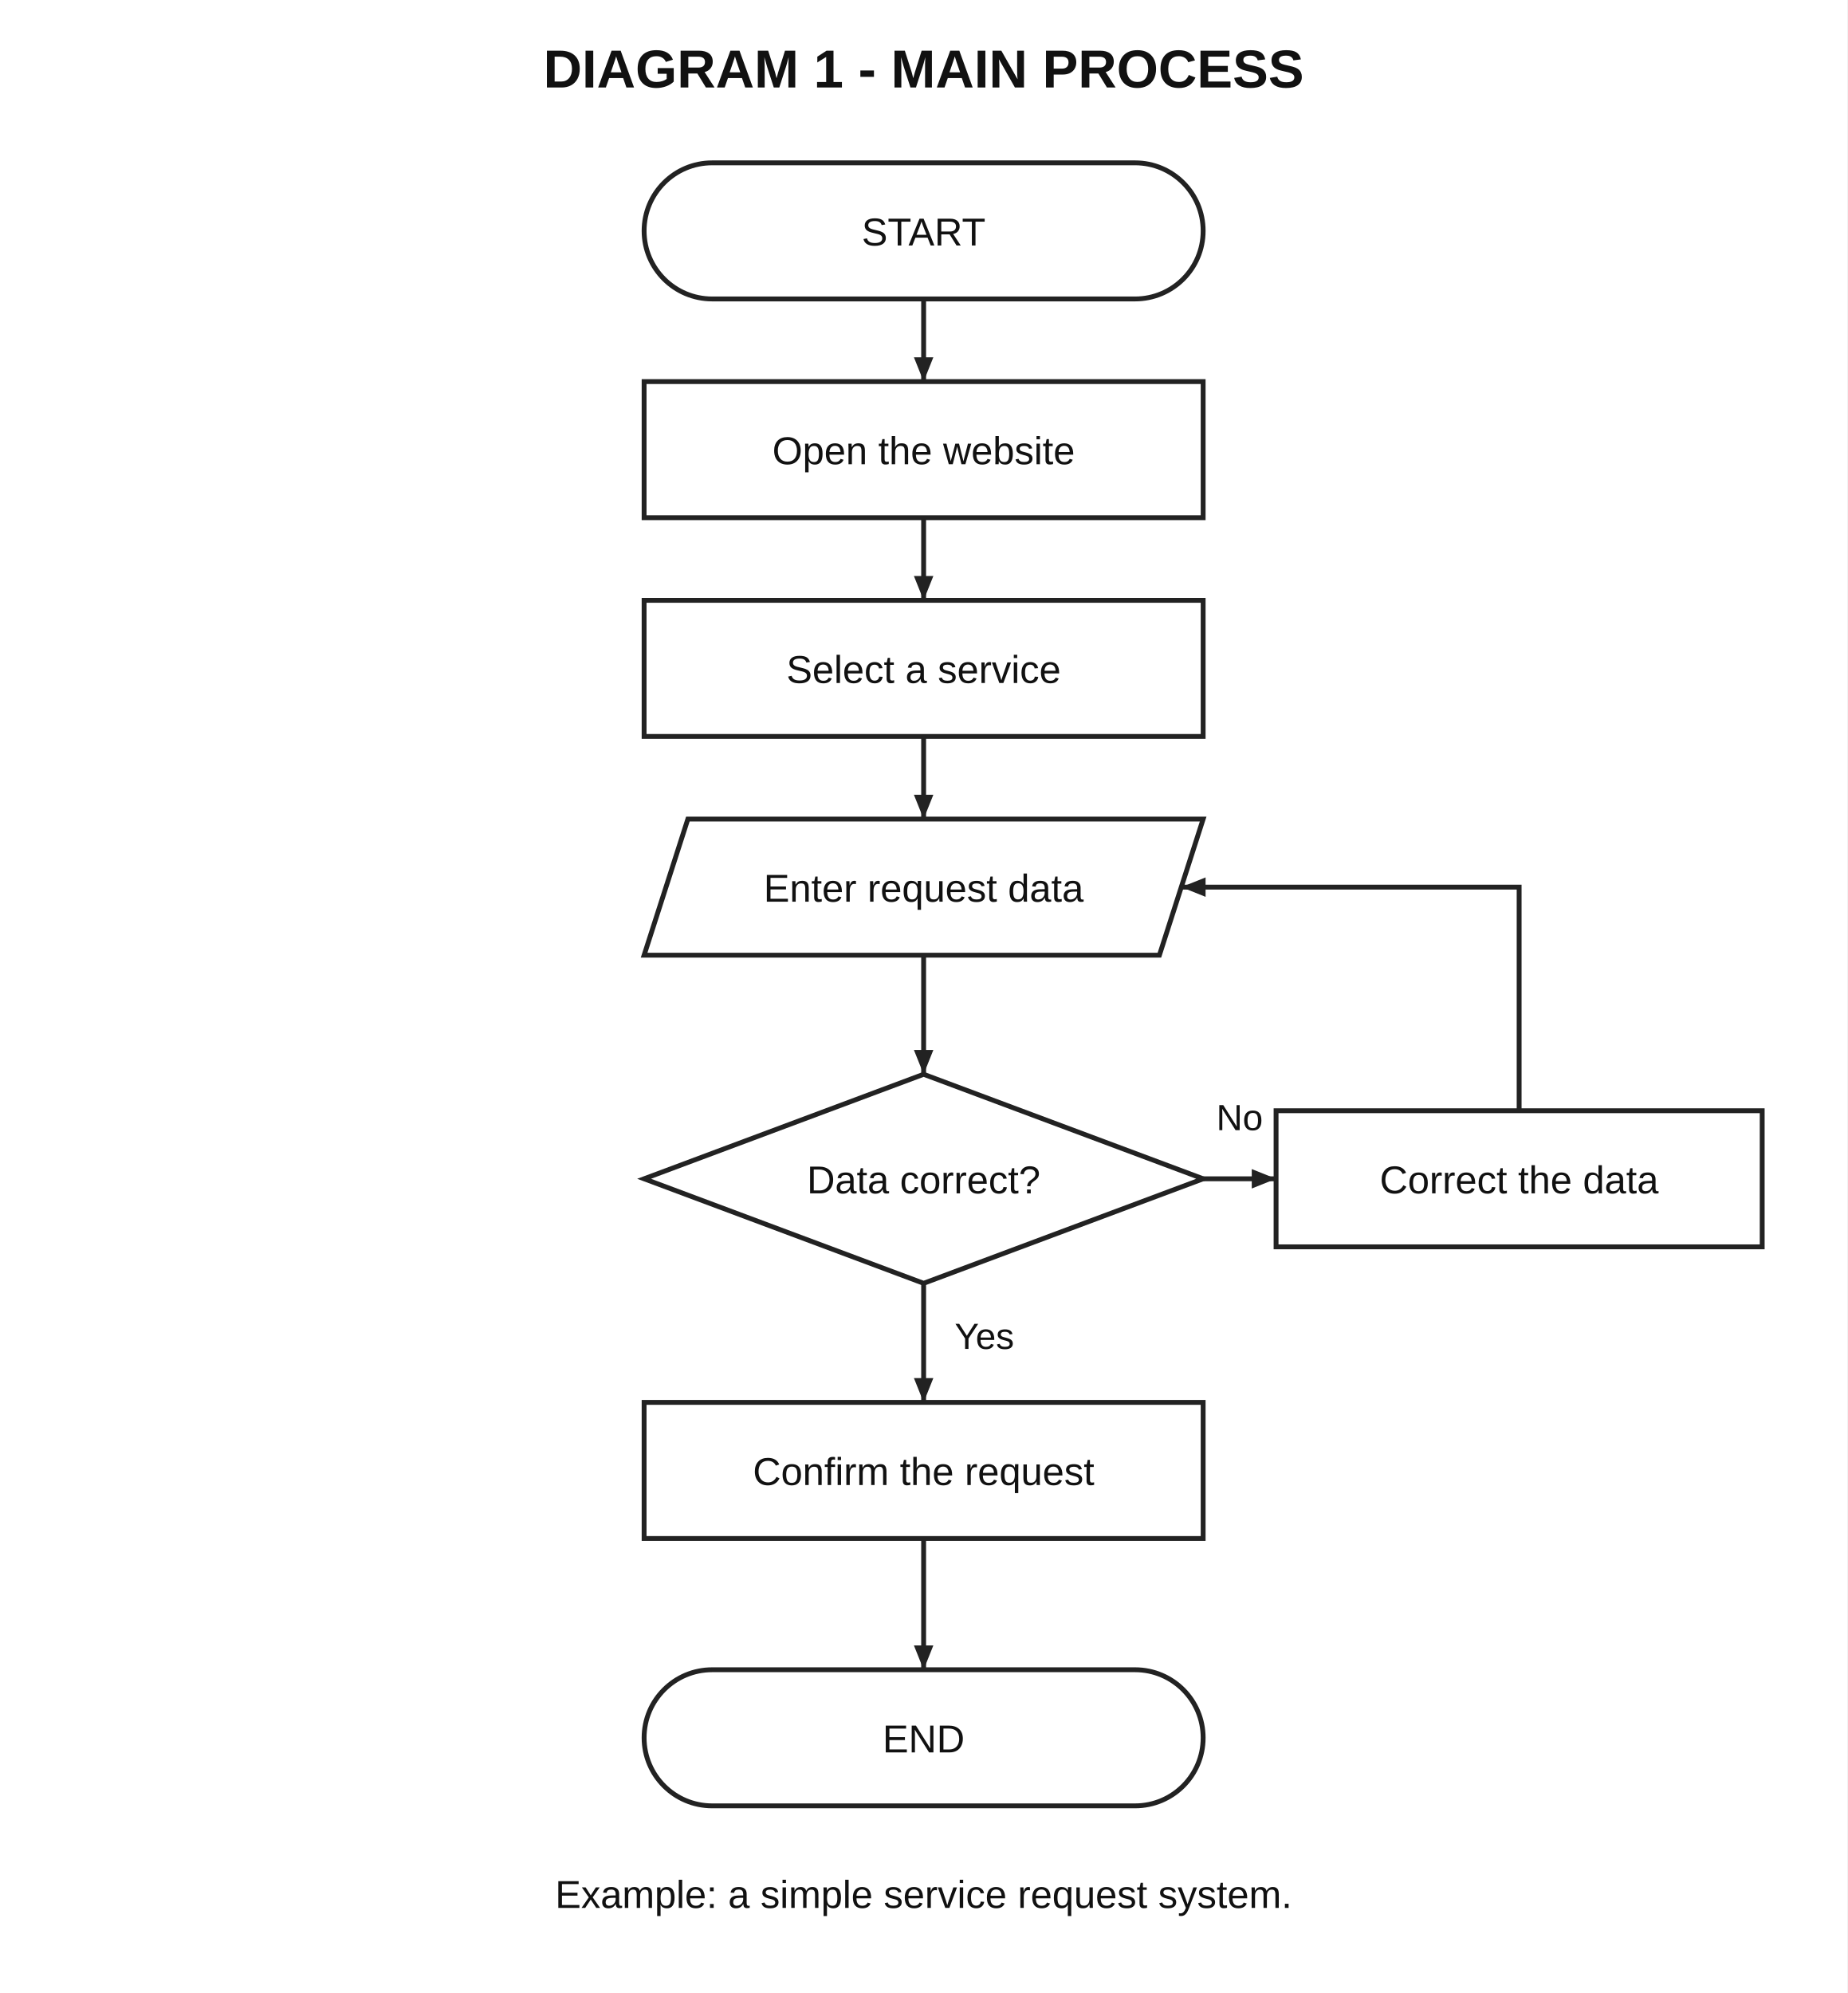
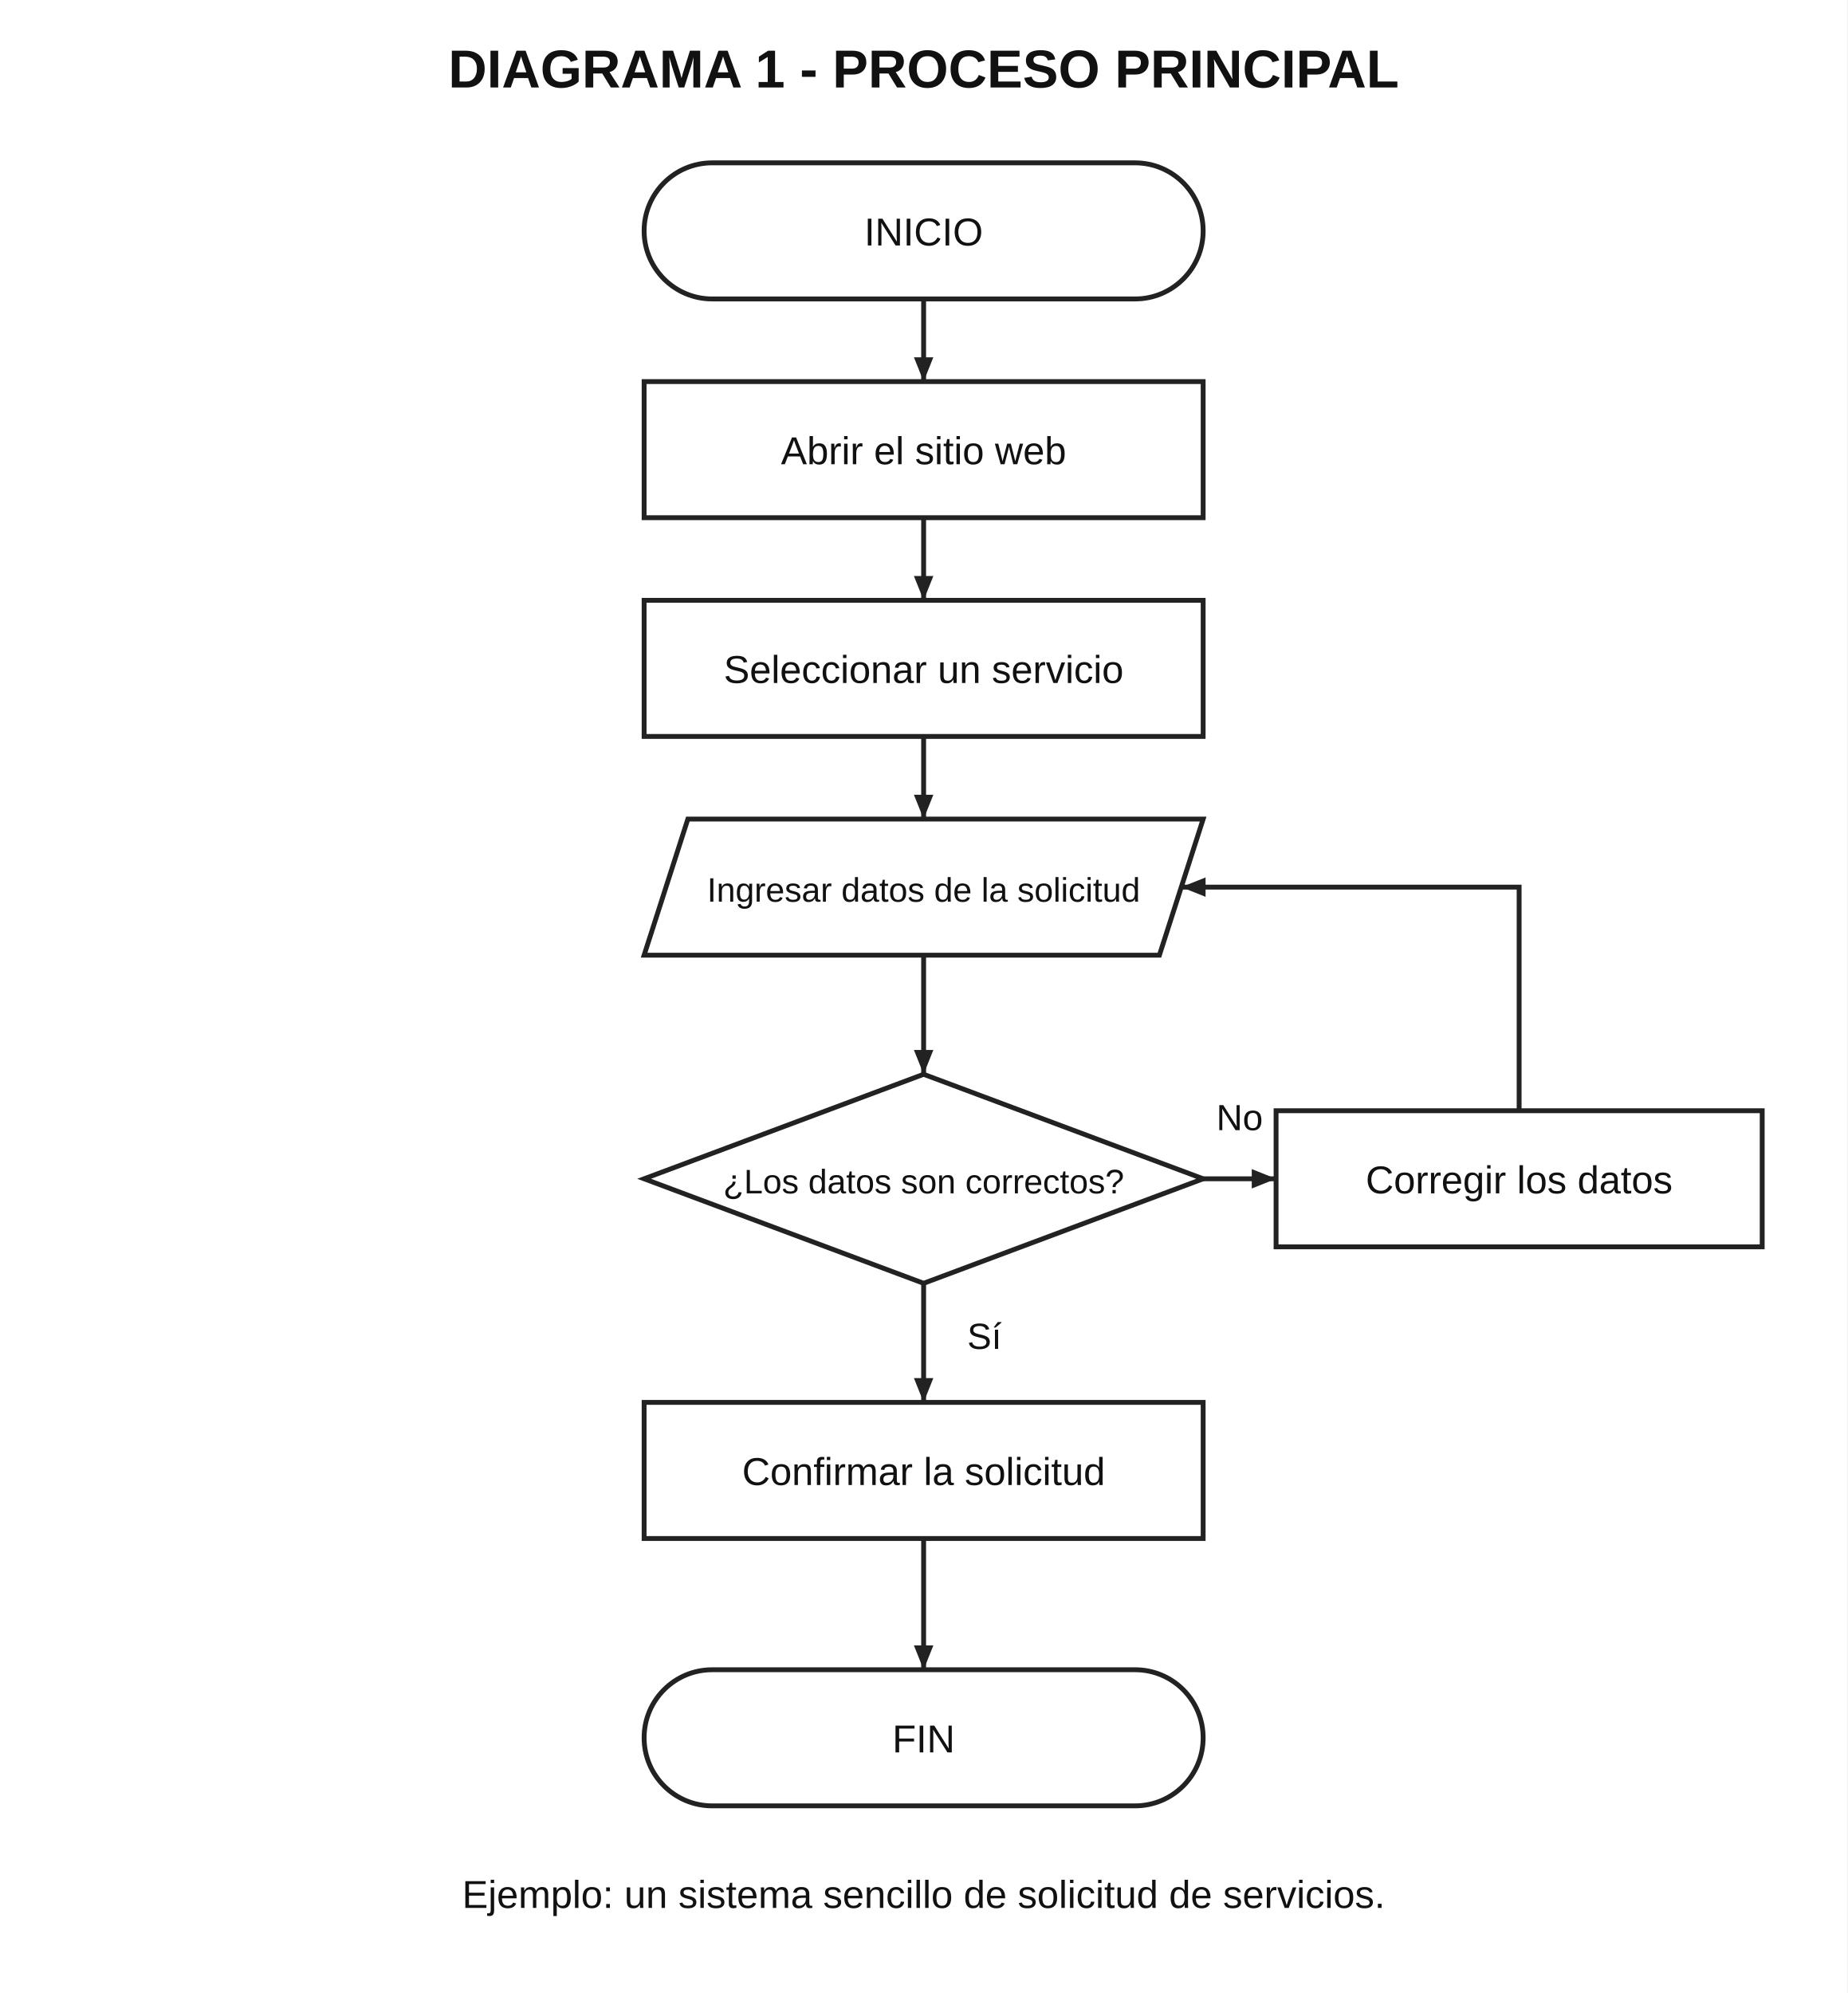
- <svg xmlns="http://www.w3.org/2000/svg" width="760" height="820" viewBox="0 0 760 820" role="img" aria-labelledby="title">
+ <svg xmlns="http://www.w3.org/2000/svg" xml:lang="es" width="760" height="820" viewBox="0 0 760 820" role="img" aria-labelledby="title">
  <defs>
    <marker id="arrow" viewBox="0 0 10 10" refX="9" refY="5" markerWidth="7" markerHeight="7" orient="auto-start-reverse">
      <path d="M 0 0 L 10 5 L 0 10 z" fill="#222" />
    </marker>
  </defs>
  <rect width="760" height="820" fill="white" />
  <g fill="white" stroke="#222" stroke-width="2">
-     <text x="380" y="36" text-anchor="middle" fill="#111" stroke="none" font-family="Arial, sans-serif" font-size="22" font-weight="bold">DIAGRAM 1 - MAIN PROCESS</text>
+     <text x="380" y="36" text-anchor="middle" fill="#111" stroke="none" font-family="Arial, sans-serif" font-size="22" font-weight="bold">DIAGRAMA 1 - PROCESO PRINCIPAL</text>
    <rect x="265.0" y="67.0" width="230" height="56" rx="28.0" />
-     <text x="380" y="101" text-anchor="middle" fill="#111" stroke="none" font-family="Arial, sans-serif" font-size="16" font-weight="normal">START</text>
+     <text x="380" y="101" text-anchor="middle" fill="#111" stroke="none" font-family="Arial, sans-serif" font-size="16" font-weight="normal">INICIO</text>
    <rect x="265.0" y="157.0" width="230" height="56" rx="0" />
-     <text x="380" y="191" text-anchor="middle" fill="#111" stroke="none" font-family="Arial, sans-serif" font-size="16" font-weight="normal">Open the website</text>
+     <text x="380" y="191" text-anchor="middle" fill="#111" stroke="none" font-family="Arial, sans-serif" font-size="16" font-weight="normal">Abrir el sitio web</text>
    <rect x="265.0" y="247.0" width="230" height="56" rx="0" />
-     <text x="380" y="281" text-anchor="middle" fill="#111" stroke="none" font-family="Arial, sans-serif" font-size="16" font-weight="normal">Select a service</text>
+     <text x="380" y="281" text-anchor="middle" fill="#111" stroke="none" font-family="Arial, sans-serif" font-size="16" font-weight="normal">Seleccionar un servicio</text>
    <polygon points="283.0,337.0 495.0,337.0 477.0,393.0 265.0,393.0 283.0,337.0" />
-     <text x="380" y="371" text-anchor="middle" fill="#111" stroke="none" font-family="Arial, sans-serif" font-size="16" font-weight="normal">Enter request data</text>
+     <text x="380" y="371" text-anchor="middle" fill="#111" stroke="none" font-family="Arial, sans-serif" font-size="14" font-weight="normal">Ingresar datos de la solicitud</text>
    <polygon points="380,442.0 495.0,485 380,528.0 265.0,485 380,442.0" />
-     <text x="380" y="491" text-anchor="middle" fill="#111" stroke="none" font-family="Arial, sans-serif" font-size="16" font-weight="normal">Data correct?</text>
+     <text x="380" y="491" text-anchor="middle" fill="#111" stroke="none" font-family="Arial, sans-serif" font-size="14" font-weight="normal">¿Los datos son correctos?</text>
    <rect x="265.0" y="577.0" width="230" height="56" rx="0" />
-     <text x="380" y="611" text-anchor="middle" fill="#111" stroke="none" font-family="Arial, sans-serif" font-size="16" font-weight="normal">Confirm the request</text>
+     <text x="380" y="611" text-anchor="middle" fill="#111" stroke="none" font-family="Arial, sans-serif" font-size="16" font-weight="normal">Confirmar la solicitud</text>
    <rect x="265.0" y="687.0" width="230" height="56" rx="28.0" />
-     <text x="380" y="721" text-anchor="middle" fill="#111" stroke="none" font-family="Arial, sans-serif" font-size="16" font-weight="normal">END</text>
+     <text x="380" y="721" text-anchor="middle" fill="#111" stroke="none" font-family="Arial, sans-serif" font-size="16" font-weight="normal">FIN</text>
    <polyline points="380,123 380,157" fill="none" />
    <polygon points="380,157 376.0,147.0 384.0,147.0 380,157" fill="#222" stroke="none" />
    <polyline points="380,213 380,247" fill="none" />
    <polygon points="380,247 376.0,237.0 384.0,237.0 380,247" fill="#222" stroke="none" />
    <polyline points="380,303 380,337" fill="none" />
    <polygon points="380,337 376.0,327.0 384.0,327.0 380,337" fill="#222" stroke="none" />
    <polyline points="380,393 380,442" fill="none" />
    <polygon points="380,442 376.0,432.0 384.0,432.0 380,442" fill="#222" stroke="none" />
    <polyline points="380,528 380,577" fill="none" />
    <polygon points="380,577 376.0,567.0 384.0,567.0 380,577" fill="#222" stroke="none" />
-     <text x="405" y="555" text-anchor="middle" fill="#111" stroke="none" font-family="Arial, sans-serif" font-size="15" font-weight="normal">Yes</text>
+     <text x="405" y="555" text-anchor="middle" fill="#111" stroke="none" font-family="Arial, sans-serif" font-size="15" font-weight="normal">Sí</text>
    <polyline points="380,633 380,687" fill="none" />
    <polygon points="380,687 376.0,677.0 384.0,677.0 380,687" fill="#222" stroke="none" />
    <rect x="525.0" y="457.0" width="200" height="56" rx="0" />
-     <text x="625" y="491" text-anchor="middle" fill="#111" stroke="none" font-family="Arial, sans-serif" font-size="16" font-weight="normal">Correct the data</text>
+     <text x="625" y="491" text-anchor="middle" fill="#111" stroke="none" font-family="Arial, sans-serif" font-size="16" font-weight="normal">Corregir los datos</text>
    <polyline points="495,485 525,485" fill="none" />
    <polygon points="525,485 515.0,489.0 515.0,481.0 525,485" fill="#222" stroke="none" />
    <text x="510" y="465" text-anchor="middle" fill="#111" stroke="none" font-family="Arial, sans-serif" font-size="15" font-weight="normal">No</text>
    <polyline points="625,457 625,365 486,365" fill="none" />
    <polygon points="486,365 496.0,361.0 496.0,369.0 486,365" fill="#222" stroke="none" />
-     <text x="380" y="785" text-anchor="middle" fill="#111" stroke="none" font-family="Arial, sans-serif" font-size="16" font-weight="normal">Example: a simple service request system.</text>
+     <text x="380" y="785" text-anchor="middle" fill="#111" stroke="none" font-family="Arial, sans-serif" font-size="16" font-weight="normal">Ejemplo: un sistema sencillo de solicitud de servicios.</text>
  </g>
</svg>
